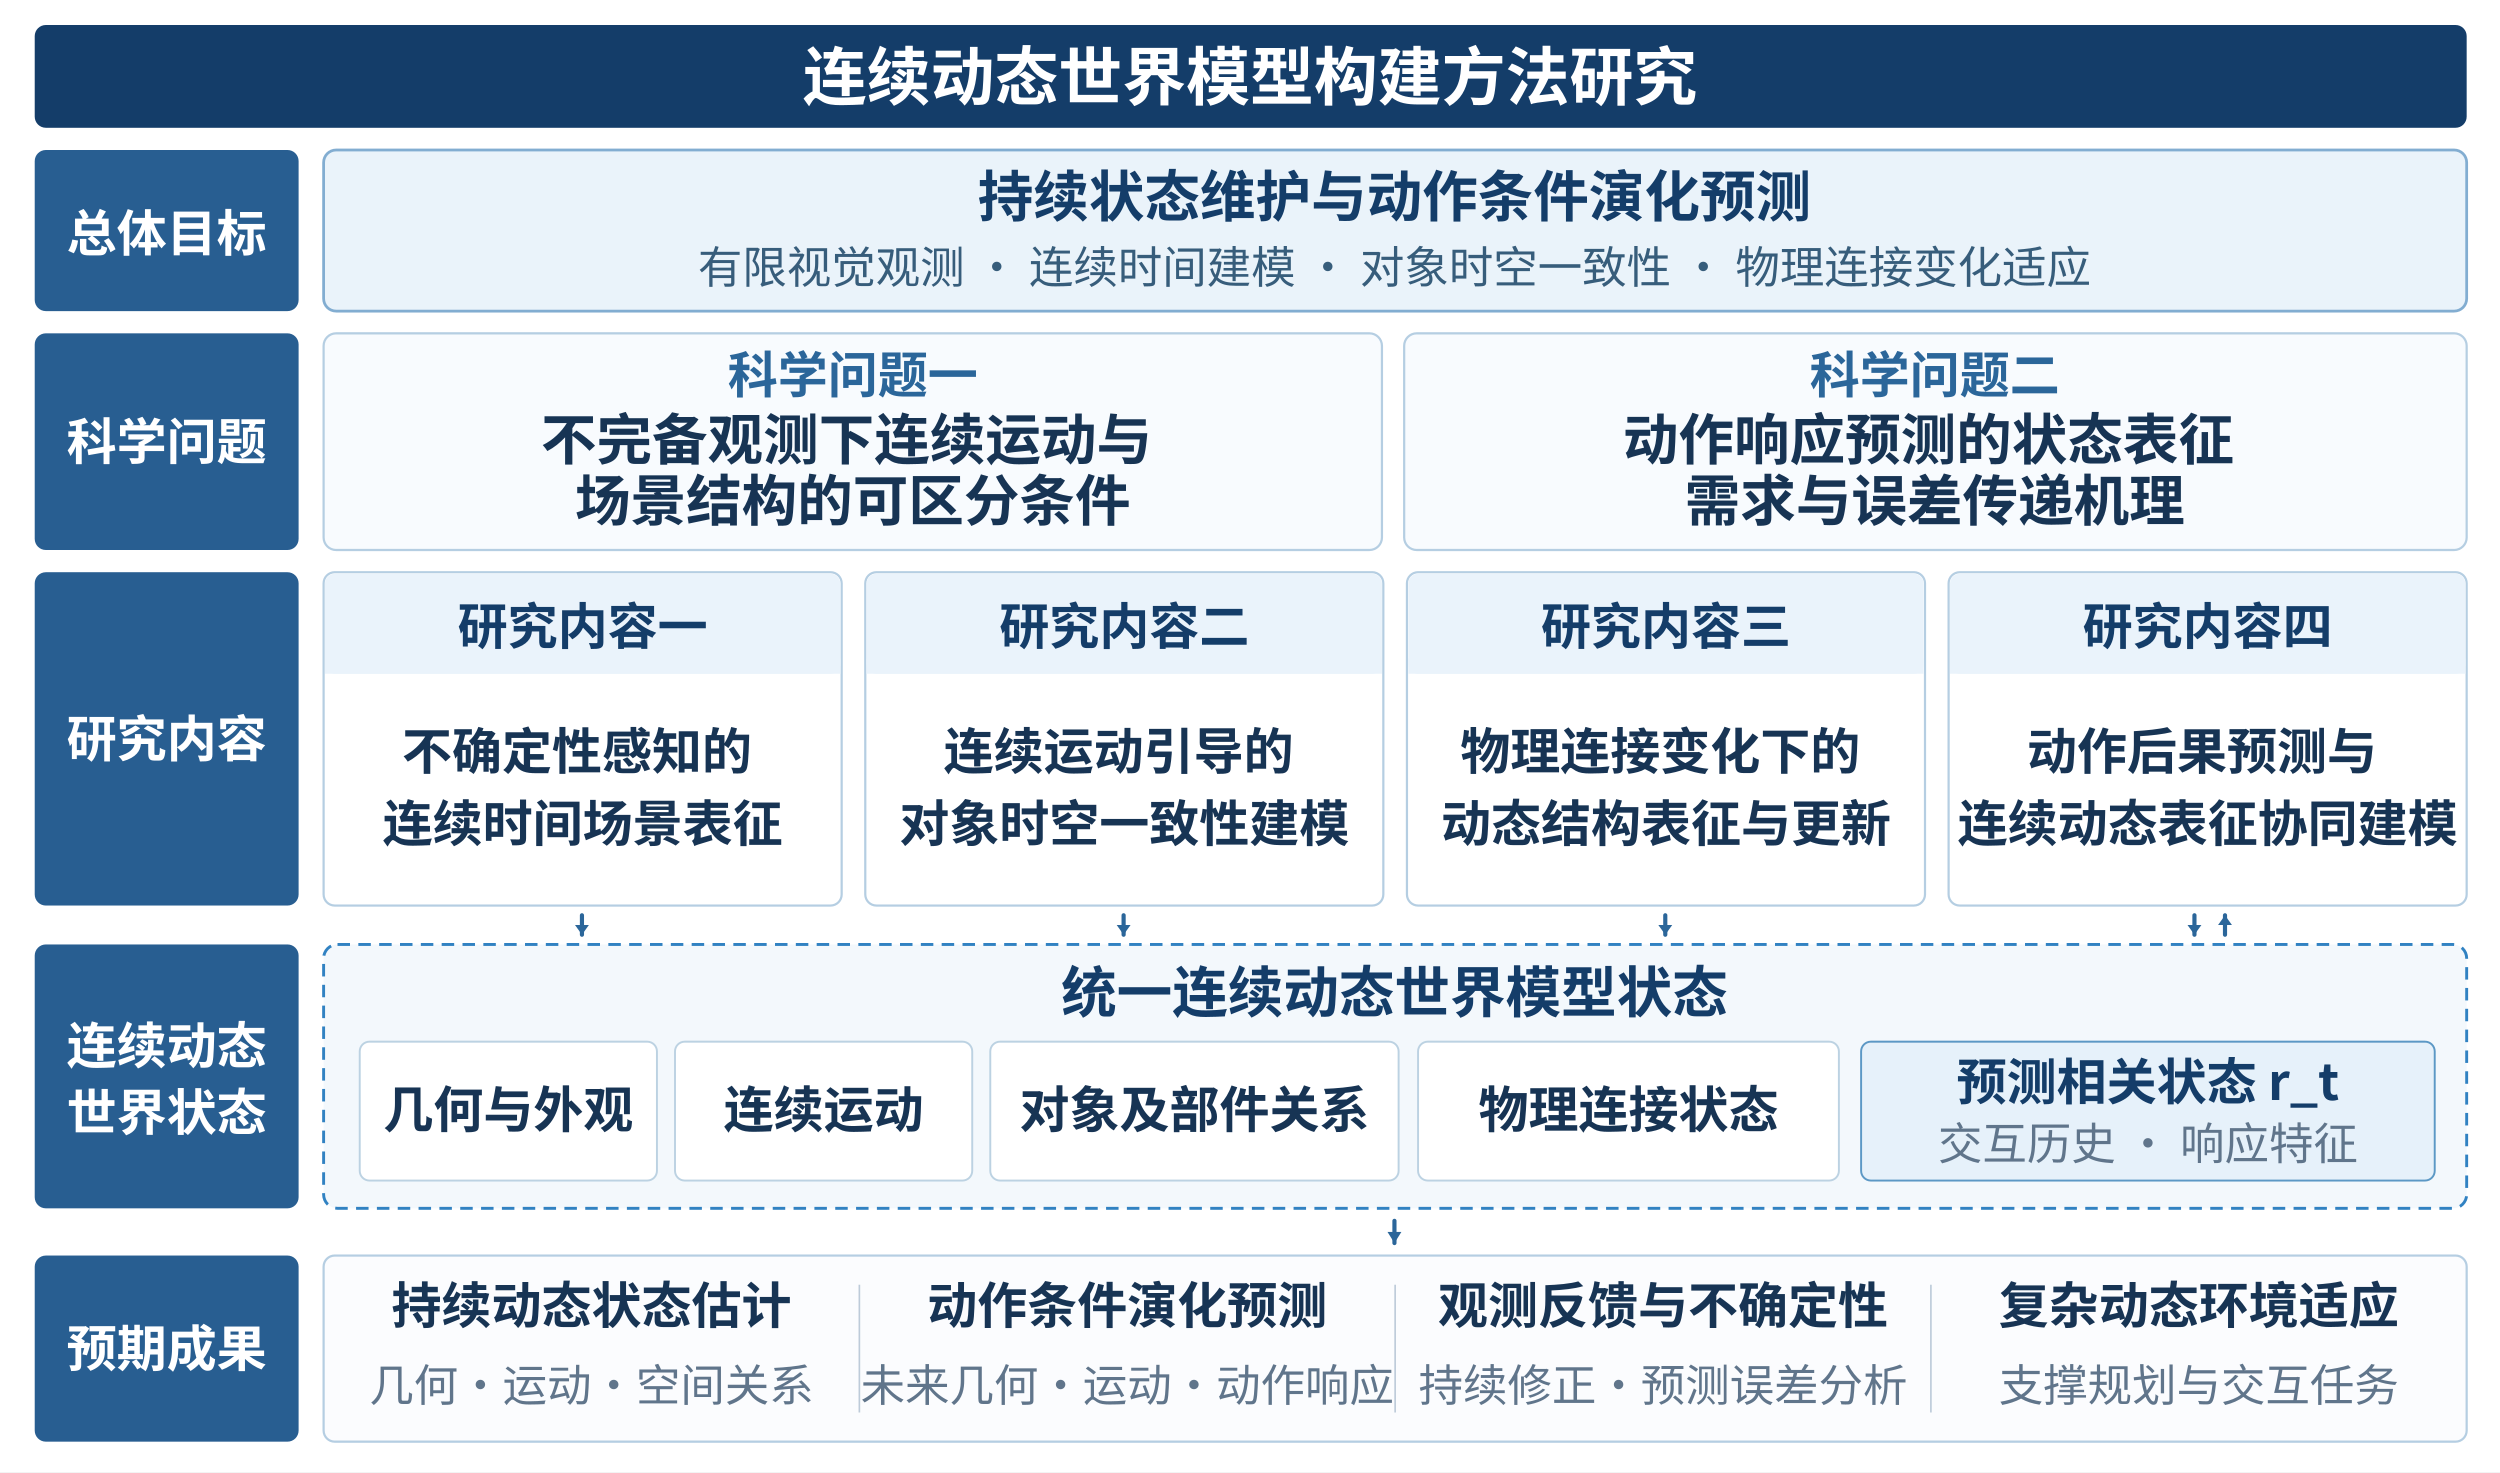
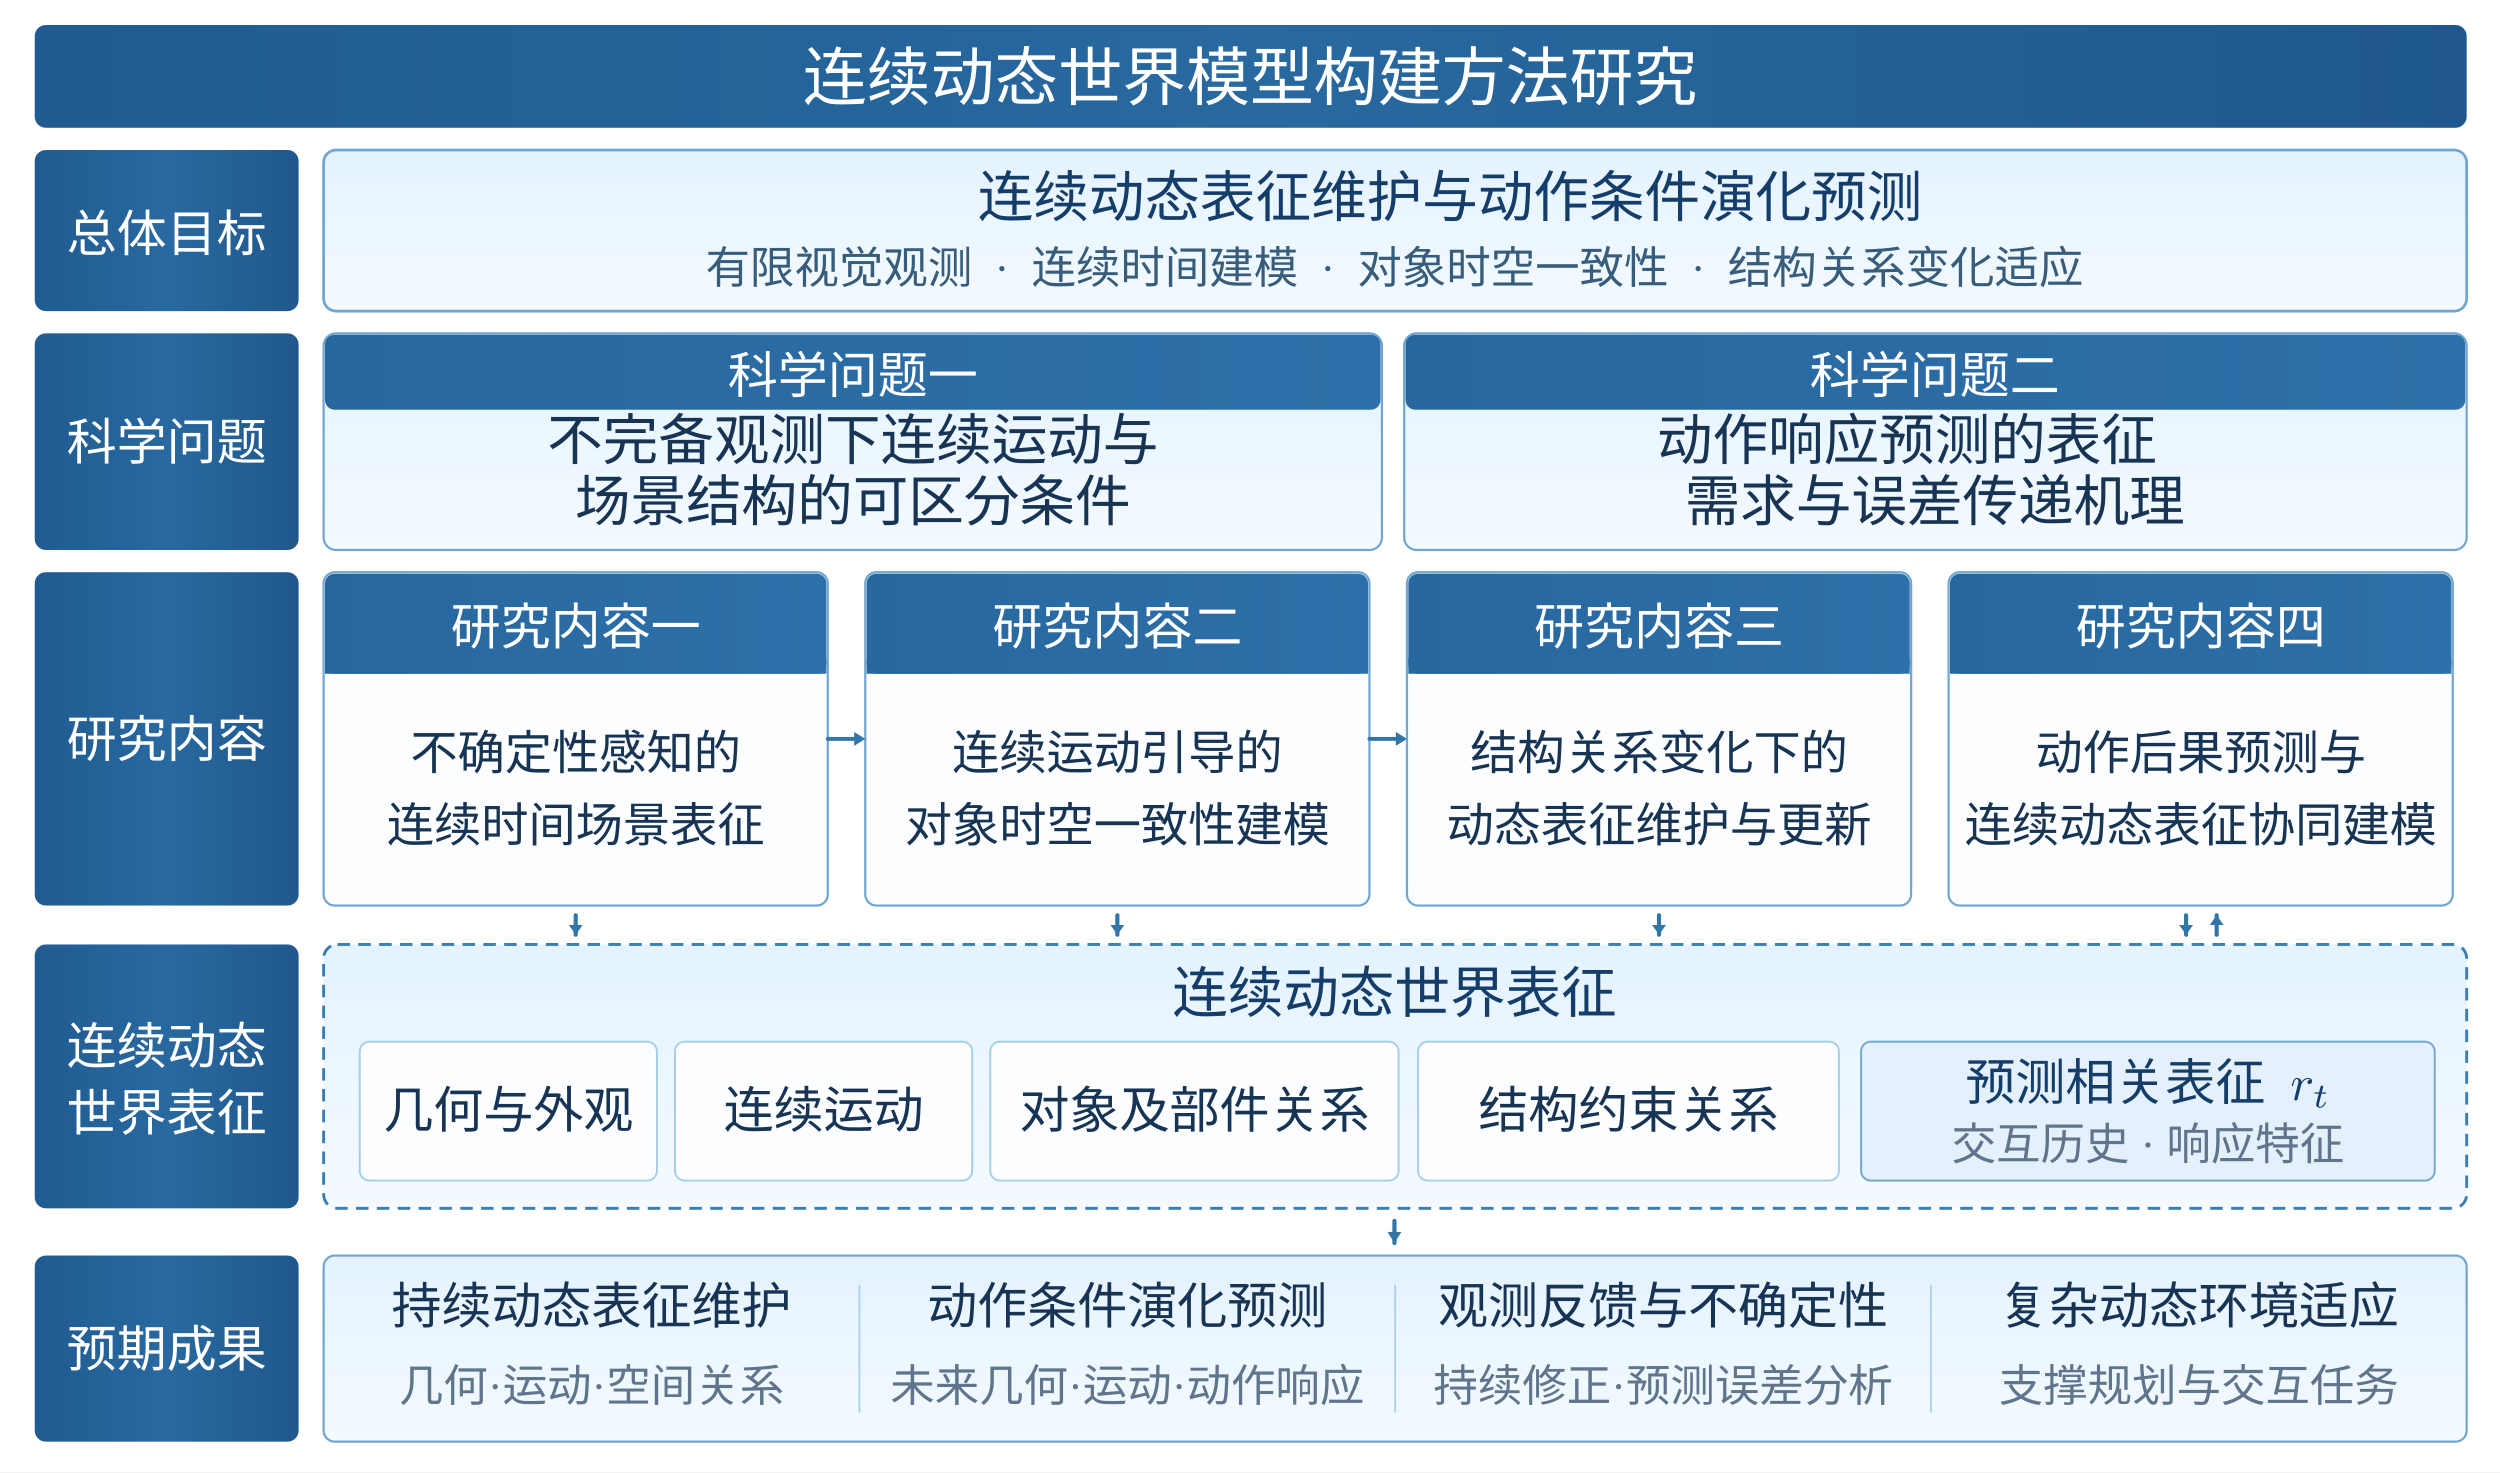
- <svg xmlns="http://www.w3.org/2000/svg" baseProfile="full" height="1060px" version="1.1" viewBox="0 0 1800 1060" width="1800px">
-   <defs />
+ <svg xmlns="http://www.w3.org/2000/svg" xmlns:xlink="http://www.w3.org/1999/xlink" baseProfile="full" height="1060px" version="1.1" viewBox="0 0 1800 1060" width="1800px" font-family="SimSun" data-font-policy="SimSun / SimHei / Times New Roman / Computer Modern">
+   <defs>
+     <linearGradient id="framework-title" x1="0%" y1="0%" x2="100%" y2="0%">
+       <stop offset="0%" stop-color="#205b91" />
+       <stop offset="50%" stop-color="#28699f" />
+       <stop offset="100%" stop-color="#20588d" />
+     </linearGradient>
+     <linearGradient id="framework-section" x1="0%" y1="0%" x2="100%" y2="0%">
+       <stop offset="0%" stop-color="#27679e" />
+       <stop offset="100%" stop-color="#2e70a9" />
+     </linearGradient>
+     <linearGradient id="framework-panel" x1="0%" y1="0%" x2="0%" y2="100%">
+       <stop offset="0%" stop-color="#e4f3ff" />
+       <stop offset="100%" stop-color="#f4faff" />
+     </linearGradient>
+   </defs>
  <rect fill="white" height="1060" width="1800" x="0" y="0" />
-   <rect fill="#143D69" height="74" rx="8" ry="8" width="1751" x="25" y="18" />
-   <text fill="white" font-family="Noto Sans CJK SC, Source Han Sans SC, Microsoft YaHei, PingFang SC, sans-serif" font-size="46" font-weight="700" text-anchor="middle" x="900" y="72">连续动态世界模型构建方法研究</text>
-   <rect fill="#285E91" height="116" rx="8" ry="8" width="190" x="25" y="108" />
-   <text fill="white" font-family="Noto Sans CJK SC, Source Han Sans SC, Microsoft YaHei, PingFang SC, sans-serif" font-size="36" font-weight="700" text-anchor="middle" x="120" y="181">总体目标</text>
-   <rect fill="#EAF3FA" height="116" rx="9" ry="9" stroke="#82ADD1" stroke-width="2" width="1543" x="233" y="108" />
-   <text fill="#143D69" font-family="Noto Sans CJK SC, Source Han Sans SC, Microsoft YaHei, PingFang SC, sans-serif" font-size="40" font-weight="700" text-anchor="middle" x="1004" y="156">持续状态维护与动作条件演化预测</text>
-   <text fill="#375D7B" font-family="Noto Sans CJK SC, Source Han Sans SC, Microsoft YaHei, PingFang SC, sans-serif" font-size="32" font-weight="400" text-anchor="middle" x="1004" y="204">有限视觉观测  ·  连续时间建模  ·  对象时空一致性  ·  物理连接变化适应</text>
-   <rect fill="#285E91" height="156" rx="8" ry="8" width="190" x="25" y="240" />
-   <text fill="white" font-family="Noto Sans CJK SC, Source Han Sans SC, Microsoft YaHei, PingFang SC, sans-serif" font-size="36" font-weight="700" text-anchor="middle" x="120" y="331">科学问题</text>
-   <rect fill="#F8FBFE" height="156" rx="9" ry="9" stroke="#B5CEE2" stroke-width="1.6" width="762" x="233" y="240" />
-   <rect fill="#F8FBFE" height="156" rx="9" ry="9" stroke="#B5CEE2" stroke-width="1.6" width="765" x="1011" y="240" />
-   <text fill="#2B669A" font-family="Noto Sans CJK SC, Source Han Sans SC, Microsoft YaHei, PingFang SC, sans-serif" font-size="36" font-weight="700" text-anchor="middle" x="614" y="283">科学问题一</text>
-   <text fill="#173454" font-family="Noto Sans CJK SC, Source Han Sans SC, Microsoft YaHei, PingFang SC, sans-serif" font-size="40" font-weight="600" text-anchor="middle" x="614">
-     <tspan x="614" y="331">不完备观测下连续运动与</tspan>
-     <tspan x="614" y="375">场景结构的可区分条件</tspan>
-   </text>
-   <text fill="#2B669A" font-family="Noto Sans CJK SC, Source Han Sans SC, Microsoft YaHei, PingFang SC, sans-serif" font-size="36" font-weight="700" text-anchor="middle" x="1393" y="283">科学问题二</text>
-   <text fill="#173454" font-family="Noto Sans CJK SC, Source Han Sans SC, Microsoft YaHei, PingFang SC, sans-serif" font-size="40" font-weight="600" text-anchor="middle" x="1393">
-     <tspan x="1393" y="331">动作响应预测的状态表征</tspan>
-     <tspan x="1393" y="375">需求与误差传递机理</tspan>
-   </text>
-   <rect fill="#285E91" height="240" rx="8" ry="8" width="190" x="25" y="412" />
-   <text fill="white" font-family="Noto Sans CJK SC, Source Han Sans SC, Microsoft YaHei, PingFang SC, sans-serif" font-size="36" font-weight="700" text-anchor="middle" x="120" y="545">研究内容</text>
-   <rect fill="white" height="240" rx="8" ry="8" stroke="#B5CEE2" stroke-width="1.6" width="373" x="233" y="412" />
-   <rect fill="#EAF3FB" height="72" rx="7" ry="7" width="371" x="234" y="413.1" />
-   <rect fill="#EAF3FB" height="11" rx="0" ry="0" width="371" x="234" y="474.1" />
-   <text fill="#143D69" font-family="Noto Sans CJK SC, Source Han Sans SC, Microsoft YaHei, PingFang SC, sans-serif" font-size="36" font-weight="700" text-anchor="middle" x="419.5" y="464">研究内容一</text>
-   <text fill="#173454" font-family="Noto Sans CJK SC, Source Han Sans SC, Microsoft YaHei, PingFang SC, sans-serif" font-size="36" font-weight="600" text-anchor="middle" x="419.5">
-     <tspan x="419.5" y="554">不确定性感知的</tspan>
-     <tspan x="419.5" y="606">连续时间场景表征</tspan>
-   </text>
-   <rect fill="white" height="240" rx="8" ry="8" stroke="#B5CEE2" stroke-width="1.6" width="373" x="623" y="412" />
-   <rect fill="#EAF3FB" height="72" rx="7" ry="7" width="371" x="624" y="413.1" />
-   <rect fill="#EAF3FB" height="11" rx="0" ry="0" width="371" x="624" y="474.1" />
-   <text fill="#143D69" font-family="Noto Sans CJK SC, Source Han Sans SC, Microsoft YaHei, PingFang SC, sans-serif" font-size="36" font-weight="700" text-anchor="middle" x="809.5" y="464">研究内容二</text>
-   <text fill="#173454" font-family="Noto Sans CJK SC, Source Han Sans SC, Microsoft YaHei, PingFang SC, sans-serif" font-size="36" font-weight="600" text-anchor="middle" x="809.5">
-     <tspan x="809.5" y="554">连续运动引导的</tspan>
-     <tspan x="809.5" y="606">对象时空一致性建模</tspan>
-   </text>
-   <rect fill="white" height="240" rx="8" ry="8" stroke="#B5CEE2" stroke-width="1.6" width="373" x="1013" y="412" />
-   <rect fill="#EAF3FB" height="72" rx="7" ry="7" width="371" x="1014" y="413.1" />
-   <rect fill="#EAF3FB" height="11" rx="0" ry="0" width="371" x="1014" y="474.1" />
-   <text fill="#143D69" font-family="Noto Sans CJK SC, Source Han Sans SC, Microsoft YaHei, PingFang SC, sans-serif" font-size="36" font-weight="700" text-anchor="middle" x="1199.5" y="464">研究内容三</text>
-   <text fill="#173454" font-family="Noto Sans CJK SC, Source Han Sans SC, Microsoft YaHei, PingFang SC, sans-serif" font-size="36" font-weight="600" text-anchor="middle" x="1199.5">
-     <tspan x="1199.5" y="554">物理连接变化下的</tspan>
-     <tspan x="1199.5" y="606">动态结构表征与更新</tspan>
-   </text>
-   <rect fill="white" height="240" rx="8" ry="8" stroke="#B5CEE2" stroke-width="1.6" width="373" x="1403" y="412" />
-   <rect fill="#EAF3FB" height="72" rx="7" ry="7" width="371" x="1404" y="413.1" />
-   <rect fill="#EAF3FB" height="11" rx="0" ry="0" width="371" x="1404" y="474.1" />
-   <text fill="#143D69" font-family="Noto Sans CJK SC, Source Han Sans SC, Microsoft YaHei, PingFang SC, sans-serif" font-size="36" font-weight="700" text-anchor="middle" x="1589.5" y="464">研究内容四</text>
-   <text fill="#173454" font-family="Noto Sans CJK SC, Source Han Sans SC, Microsoft YaHei, PingFang SC, sans-serif" font-size="36" font-weight="600" text-anchor="middle" x="1589.5">
-     <tspan x="1589.5" y="554">动作后果预测与</tspan>
-     <tspan x="1589.5" y="606">连续动态表征协同建模</tspan>
-   </text>
-   <line stroke="#2B669A" stroke-linecap="round" stroke-width="3" x1="419" x2="419" y1="659" y2="673" />
-   <polygon fill="#2B669A" points="419,673 424.0,666 414.0,666" />
-   <line stroke="#2B669A" stroke-linecap="round" stroke-width="3" x1="809" x2="809" y1="659" y2="673" />
-   <polygon fill="#2B669A" points="809,673 814.0,666 804.0,666" />
-   <line stroke="#2B669A" stroke-linecap="round" stroke-width="3" x1="1199" x2="1199" y1="659" y2="673" />
-   <polygon fill="#2B669A" points="1199,673 1204.0,666 1194.0,666" />
-   <line stroke="#2B669A" stroke-linecap="round" stroke-width="3" x1="1580" x2="1580" y1="659" y2="673" />
-   <polygon fill="#2B669A" points="1580,673 1585.0,666 1575.0,666" />
-   <line stroke="#2B669A" stroke-linecap="round" stroke-width="3" x1="1602" x2="1602" y1="673" y2="659" />
-   <polygon fill="#2B669A" points="1602,659 1597.0,666 1607.0,666" />
-   <rect fill="#285E91" height="190" rx="8" ry="8" width="190" x="25" y="680" />
-   <text fill="white" font-family="Noto Sans CJK SC, Source Han Sans SC, Microsoft YaHei, PingFang SC, sans-serif" font-size="36" font-weight="700" text-anchor="middle" x="120" y="766">连续动态</text>
-   <text fill="white" font-family="Noto Sans CJK SC, Source Han Sans SC, Microsoft YaHei, PingFang SC, sans-serif" font-size="36" font-weight="700" text-anchor="middle" x="120" y="814">世界状态</text>
-   <rect fill="#F3F8FC" height="190" rx="10" ry="10" stroke="#3182C2" stroke-dasharray="9 6" stroke-width="2.1" width="1543" x="233" y="680" />
-   <text fill="#143D69" font-family="Noto Sans CJK SC, Source Han Sans SC, Microsoft YaHei, PingFang SC, sans-serif" font-size="40" font-weight="700" text-anchor="middle" x="1004" y="729">统一连续动态世界模型状态</text>
-   <rect fill="white" height="100" rx="7" ry="7" stroke="#BCD2E2" stroke-width="1.4" width="214" x="259" y="750" />
-   <text fill="#173454" font-family="Noto Sans CJK SC, Source Han Sans SC, Microsoft YaHei, PingFang SC, sans-serif" font-size="36" font-weight="600" text-anchor="middle" x="366.0" y="812">几何与外观</text>
-   <rect fill="white" height="100" rx="7" ry="7" stroke="#BCD2E2" stroke-width="1.4" width="214" x="486" y="750" />
-   <text fill="#173454" font-family="Noto Sans CJK SC, Source Han Sans SC, Microsoft YaHei, PingFang SC, sans-serif" font-size="36" font-weight="600" text-anchor="middle" x="593.0" y="812">连续运动</text>
-   <rect fill="white" height="100" rx="7" ry="7" stroke="#BCD2E2" stroke-width="1.4" width="294" x="713" y="750" />
-   <text fill="#173454" font-family="Noto Sans CJK SC, Source Han Sans SC, Microsoft YaHei, PingFang SC, sans-serif" font-size="36" font-weight="600" text-anchor="middle" x="860.0" y="812">对象及部件关系</text>
-   <rect fill="white" height="100" rx="7" ry="7" stroke="#BCD2E2" stroke-width="1.4" width="303" x="1021" y="750" />
-   <text fill="#173454" font-family="Noto Sans CJK SC, Source Han Sans SC, Microsoft YaHei, PingFang SC, sans-serif" font-size="36" font-weight="600" text-anchor="middle" x="1172.5" y="812">物理连接状态</text>
-   <rect fill="#E6F1FA" height="100" rx="7" ry="7" stroke="#5C98C5" stroke-width="1.4" width="413" x="1340" y="750" />
-   <text fill="#143D69" font-family="Noto Sans CJK SC, Source Han Sans SC, Microsoft YaHei, PingFang SC, sans-serif" font-size="36" font-weight="600" text-anchor="middle" x="1546.5" y="792">预测相关状态  r_t</text>
-   <text fill="#60758B" font-family="Noto Sans CJK SC, Source Han Sans SC, Microsoft YaHei, PingFang SC, sans-serif" font-size="32" font-weight="400" text-anchor="middle" x="1546.5" y="835">交互历史 · 响应特征</text>
-   <line stroke="#2B669A" stroke-linecap="round" stroke-width="3" x1="1004" x2="1004" y1="879" y2="895" />
-   <polygon fill="#2B669A" points="1004,895 1009.0,887 999.0,887" />
-   <rect fill="#285E91" height="134" rx="8" ry="8" width="190" x="25" y="904" />
-   <text fill="white" font-family="Noto Sans CJK SC, Source Han Sans SC, Microsoft YaHei, PingFang SC, sans-serif" font-size="36" font-weight="700" text-anchor="middle" x="120" y="984">预期成果</text>
-   <rect fill="#FBFCFE" height="134" rx="8" ry="8" stroke="#B5CEE2" stroke-width="1.6" width="1543" x="233" y="904" />
-   <text fill="#173454" font-family="Noto Sans CJK SC, Source Han Sans SC, Microsoft YaHei, PingFang SC, sans-serif" font-size="36" font-weight="600" text-anchor="middle" x="425.875" y="953">持续动态状态估计</text>
-   <text fill="#60758B" font-family="Noto Sans CJK SC, Source Han Sans SC, Microsoft YaHei, PingFang SC, sans-serif" font-size="32" font-weight="400" text-anchor="middle" x="425.875" y="1009">几何·运动·空间关系</text>
-   <line stroke="#BDCBD9" stroke-width="1.2" x1="618.75" x2="618.75" y1="925" y2="1017" />
-   <text fill="#173454" font-family="Noto Sans CJK SC, Source Han Sans SC, Microsoft YaHei, PingFang SC, sans-serif" font-size="36" font-weight="600" text-anchor="middle" x="811.625" y="953">动作条件演化预测</text>
-   <text fill="#60758B" font-family="Noto Sans CJK SC, Source Han Sans SC, Microsoft YaHei, PingFang SC, sans-serif" font-size="32" font-weight="400" text-anchor="middle" x="811.625" y="1009">未来几何·运动·动作响应</text>
-   <line stroke="#BDCBD9" stroke-width="1.2" x1="1004.5" x2="1004.5" y1="925" y2="1017" />
-   <text fill="#173454" font-family="Noto Sans CJK SC, Source Han Sans SC, Microsoft YaHei, PingFang SC, sans-serif" font-size="36" font-weight="600" text-anchor="middle" x="1197.375" y="953">观测反馈与不确定性</text>
-   <text fill="#60758B" font-family="Noto Sans CJK SC, Source Han Sans SC, Microsoft YaHei, PingFang SC, sans-serif" font-size="32" font-weight="400" text-anchor="middle" x="1197.375" y="1009">持续修正·预测误差分析</text>
-   <line stroke="#BDCBD9" stroke-width="1.2" x1="1390.25" x2="1390.25" y1="925" y2="1017" />
-   <text fill="#173454" font-family="Noto Sans CJK SC, Source Han Sans SC, Microsoft YaHei, PingFang SC, sans-serif" font-size="36" font-weight="600" text-anchor="middle" x="1583.125" y="953">复杂动态环境适应</text>
-   <text fill="#60758B" font-family="Noto Sans CJK SC, Source Han Sans SC, Microsoft YaHei, PingFang SC, sans-serif" font-size="32" font-weight="400" text-anchor="middle" x="1583.125" y="1009">支撑规划与交互任务</text>
+   <rect fill="url(#framework-title)" height="74" rx="8" ry="8" width="1751" x="25" y="18" />
+   <g fill="white" font-size="46" data-figure-label="true" aria-label="连续动态世界模型构建方法研究" data-text-anchor="middle" data-font-role="heading" font-family="SimSun">
+     <text font-family="SimHei" font-size="46.0" font-weight="400" font-style="normal" text-anchor="start" fill="white" xml:space="preserve" x="578" y="72">连续动态世界模型构建方法研究</text>
+   </g>
+   <rect fill="url(#framework-title)" height="116" rx="8" ry="8" width="190" x="25" y="108" />
+   <g fill="white" font-size="36" data-figure-label="true" aria-label="总体目标" data-text-anchor="middle" data-font-role="heading" font-family="SimSun">
+     <text font-family="SimHei" font-size="36.0" font-weight="400" font-style="normal" text-anchor="start" fill="white" xml:space="preserve" x="48" y="181">总体目标</text>
+   </g>
+   <rect fill="url(#framework-panel)" height="116" rx="9" ry="9" stroke="#70A6D0" stroke-width="2" width="1543" x="233" y="108" />
+   <g fill="#143D69" font-size="40" data-figure-label="true" aria-label="连续动态表征维护与动作条件演化预测" data-text-anchor="middle" data-font-role="heading" font-family="SimSun">
+     <text font-family="SimHei" font-size="40.0" font-weight="400" font-style="normal" text-anchor="start" fill="#143D69" xml:space="preserve" x="704" y="156">连续动态表征维护与动作条件演化预测</text>
+   </g>
+   <g fill="#375D7B" font-size="32" data-figure-label="true" aria-label="有限视觉观测  ·  连续时间建模  ·  对象时空一致性  ·  结构关系变化适应" data-text-anchor="middle" data-font-role="body" font-family="SimSun">
+     <text font-family="SimSun" font-size="32.0" font-weight="400" font-style="normal" text-anchor="start" fill="#375D7B" xml:space="preserve" x="508.016" y="204">有限视觉观测</text>
+     <text font-family="Times New Roman" font-size="32.0" font-weight="400" font-style="normal" text-anchor="start" fill="#375D7B" xml:space="preserve" x="700.016" y="204">  ·  </text>
+     <text font-family="SimSun" font-size="32.0" font-weight="400" font-style="normal" text-anchor="start" fill="#375D7B" xml:space="preserve" x="742.672" y="204">连续时间建模</text>
+     <text font-family="Times New Roman" font-size="32.0" font-weight="400" font-style="normal" text-anchor="start" fill="#375D7B" xml:space="preserve" x="934.672" y="204">  ·  </text>
+     <text font-family="SimSun" font-size="32.0" font-weight="400" font-style="normal" text-anchor="start" fill="#375D7B" xml:space="preserve" x="977.328" y="204">对象时空一致性</text>
+     <text font-family="Times New Roman" font-size="32.0" font-weight="400" font-style="normal" text-anchor="start" fill="#375D7B" xml:space="preserve" x="1201.328" y="204">  ·  </text>
+     <text font-family="SimSun" font-size="32.0" font-weight="400" font-style="normal" text-anchor="start" fill="#375D7B" xml:space="preserve" x="1243.984" y="204">结构关系变化适应</text>
+   </g>
+   <rect fill="url(#framework-title)" height="156" rx="8" ry="8" width="190" x="25" y="240" />
+   <g fill="white" font-size="36" data-figure-label="true" aria-label="科学问题" data-text-anchor="middle" data-font-role="heading" font-family="SimSun">
+     <text font-family="SimHei" font-size="36.0" font-weight="400" font-style="normal" text-anchor="start" fill="white" xml:space="preserve" x="48" y="331">科学问题</text>
+   </g>
+   <rect fill="url(#framework-panel)" height="156" rx="9" ry="9" stroke="#70A6D0" stroke-width="1.6" width="762" x="233" y="240" />
+   <rect fill="url(#framework-panel)" height="156" rx="9" ry="9" stroke="#70A6D0" stroke-width="1.6" width="765" x="1011" y="240" />
+   <rect fill="url(#framework-section)" height="54" rx="7" ry="7" width="760" x="234" y="241" />
+   <rect fill="url(#framework-section)" height="54" rx="7" ry="7" width="763" x="1012" y="241" />
+   <g fill="white" font-size="36" data-figure-label="true" aria-label="科学问题一" data-text-anchor="middle" data-font-role="heading" font-family="SimSun">
+     <text font-family="SimHei" font-size="36.0" font-weight="400" font-style="normal" text-anchor="start" fill="white" xml:space="preserve" x="524" y="283">科学问题一</text>
+   </g>
+   <g fill="#173454" font-size="40" data-figure-label="true" aria-label="不完备观测下连续运动与&#10;    场景结构的可区分条件" data-text-anchor="middle" data-font-role="heading" font-family="SimSun">
+     <text font-family="SimHei" font-size="40.0" font-weight="400" font-style="normal" text-anchor="start" fill="#173454" xml:space="preserve" x="394" y="331">不完备观测下连续运动与</text>
+     <text font-family="SimHei" font-size="40.0" font-weight="400" font-style="normal" text-anchor="start" fill="#173454" xml:space="preserve" x="414" y="375">场景结构的可区分条件</text>
+   </g>
+   <g fill="white" font-size="36" data-figure-label="true" aria-label="科学问题二" data-text-anchor="middle" data-font-role="heading" font-family="SimSun">
+     <text font-family="SimHei" font-size="36.0" font-weight="400" font-style="normal" text-anchor="start" fill="white" xml:space="preserve" x="1303" y="283">科学问题二</text>
+   </g>
+   <g fill="#173454" font-size="40" data-figure-label="true" aria-label="动作响应预测的表征&#10;    需求与误差传递机理" data-text-anchor="middle" data-font-role="heading" font-family="SimSun">
+     <text font-family="SimHei" font-size="40.0" font-weight="400" font-style="normal" text-anchor="start" fill="#173454" xml:space="preserve" x="1193" y="331">动作响应预测的表征</text>
+     <text font-family="SimHei" font-size="40.0" font-weight="400" font-style="normal" text-anchor="start" fill="#173454" xml:space="preserve" x="1213" y="375">需求与误差传递机理</text>
+   </g>
+   <rect fill="url(#framework-title)" height="240" rx="8" ry="8" width="190" x="25" y="412" />
+   <g fill="white" font-size="36" data-figure-label="true" aria-label="研究内容" data-text-anchor="middle" data-font-role="heading" font-family="SimSun">
+     <text font-family="SimHei" font-size="36.0" font-weight="400" font-style="normal" text-anchor="start" fill="white" xml:space="preserve" x="48" y="545">研究内容</text>
+   </g>
+   <rect fill="#FBFDFF" height="240" rx="8" ry="8" stroke="#70A6D0" stroke-width="1.6" width="363" x="233" y="412" />
+   <rect fill="url(#framework-section)" height="72" rx="7" ry="7" width="361" x="234" y="413.1" />
+   <rect fill="url(#framework-section)" height="11" rx="0" ry="0" width="361" x="234" y="474.1" />
+   <g fill="white" font-size="36" data-figure-label="true" aria-label="研究内容一" data-text-anchor="middle" data-font-role="heading" font-family="SimSun">
+     <text font-family="SimHei" font-size="36.0" font-weight="400" font-style="normal" text-anchor="start" fill="white" xml:space="preserve" x="324.5" y="464">研究内容一</text>
+   </g>
+   <g fill="#173454" font-size="34" data-figure-label="true" aria-label="不确定性感知的&#10;    连续时间场景表征" data-text-anchor="middle" data-font-role="heading" font-family="SimSun">
+     <text font-family="SimHei" font-size="34.0" font-weight="400" font-style="normal" text-anchor="start" fill="#173454" xml:space="preserve" x="295.5" y="554">不确定性感知的</text>
+     <text font-family="SimHei" font-size="34.0" font-weight="400" font-style="normal" text-anchor="start" fill="#173454" xml:space="preserve" x="278.5" y="606">连续时间场景表征</text>
+   </g>
+   <rect fill="#FBFDFF" height="240" rx="8" ry="8" stroke="#70A6D0" stroke-width="1.6" width="363" x="623" y="412" />
+   <rect fill="url(#framework-section)" height="72" rx="7" ry="7" width="361" x="624" y="413.1" />
+   <rect fill="url(#framework-section)" height="11" rx="0" ry="0" width="361" x="624" y="474.1" />
+   <g fill="white" font-size="36" data-figure-label="true" aria-label="研究内容二" data-text-anchor="middle" data-font-role="heading" font-family="SimSun">
+     <text font-family="SimHei" font-size="36.0" font-weight="400" font-style="normal" text-anchor="start" fill="white" xml:space="preserve" x="714.5" y="464">研究内容二</text>
+   </g>
+   <g fill="#173454" font-size="34" data-figure-label="true" aria-label="连续运动引导的&#10;    对象时空一致性建模" data-text-anchor="middle" data-font-role="heading" font-family="SimSun">
+     <text font-family="SimHei" font-size="34.0" font-weight="400" font-style="normal" text-anchor="start" fill="#173454" xml:space="preserve" x="685.5" y="554">连续运动引导的</text>
+     <text font-family="SimHei" font-size="34.0" font-weight="400" font-style="normal" text-anchor="start" fill="#173454" xml:space="preserve" x="651.5" y="606">对象时空一致性建模</text>
+   </g>
+   <rect fill="#FBFDFF" height="240" rx="8" ry="8" stroke="#70A6D0" stroke-width="1.6" width="363" x="1013" y="412" />
+   <rect fill="url(#framework-section)" height="72" rx="7" ry="7" width="361" x="1014" y="413.1" />
+   <rect fill="url(#framework-section)" height="11" rx="0" ry="0" width="361" x="1014" y="474.1" />
+   <g fill="white" font-size="36" data-figure-label="true" aria-label="研究内容三" data-text-anchor="middle" data-font-role="heading" font-family="SimSun">
+     <text font-family="SimHei" font-size="36.0" font-weight="400" font-style="normal" text-anchor="start" fill="white" xml:space="preserve" x="1104.5" y="464">研究内容三</text>
+   </g>
+   <g fill="#173454" font-size="34" data-figure-label="true" aria-label="结构关系变化下的&#10;    动态表征维护与更新" data-text-anchor="middle" data-font-role="heading" font-family="SimSun">
+     <text font-family="SimHei" font-size="34.0" font-weight="400" font-style="normal" text-anchor="start" fill="#173454" xml:space="preserve" x="1058.5" y="554">结构关系变化下的</text>
+     <text font-family="SimHei" font-size="34.0" font-weight="400" font-style="normal" text-anchor="start" fill="#173454" xml:space="preserve" x="1041.5" y="606">动态表征维护与更新</text>
+   </g>
+   <rect fill="#FBFDFF" height="240" rx="8" ry="8" stroke="#70A6D0" stroke-width="1.6" width="363" x="1403" y="412" />
+   <rect fill="url(#framework-section)" height="72" rx="7" ry="7" width="361" x="1404" y="413.1" />
+   <rect fill="url(#framework-section)" height="11" rx="0" ry="0" width="361" x="1404" y="474.1" />
+   <g fill="white" font-size="36" data-figure-label="true" aria-label="研究内容四" data-text-anchor="middle" data-font-role="heading" font-family="SimSun">
+     <text font-family="SimHei" font-size="36.0" font-weight="400" font-style="normal" text-anchor="start" fill="white" xml:space="preserve" x="1494.5" y="464">研究内容四</text>
+   </g>
+   <g fill="#173454" font-size="34" data-figure-label="true" aria-label="动作后果预测与&#10;    连续动态表征协同建模" data-text-anchor="middle" data-font-role="heading" font-family="SimSun">
+     <text font-family="SimHei" font-size="34.0" font-weight="400" font-style="normal" text-anchor="start" fill="#173454" xml:space="preserve" x="1465.5" y="554">动作后果预测与</text>
+     <text font-family="SimHei" font-size="34.0" font-weight="400" font-style="normal" text-anchor="start" fill="#173454" xml:space="preserve" x="1414.5" y="606">连续动态表征协同建模</text>
+   </g>
+   <line stroke="#3275A7" stroke-linecap="round" stroke-width="2.8" x1="596" x2="618" y1="532" y2="532" />
+   <polygon fill="#3275A7" points="623,532 615,527 615,537" />
+   <line stroke="#3275A7" stroke-linecap="round" stroke-width="2.8" x1="986" x2="1008" y1="532" y2="532" />
+   <polygon fill="#3275A7" points="1013,532 1005,527 1005,537" />
+   <line stroke="#3275A7" stroke-linecap="round" stroke-width="3" x1="414.5" x2="414.5" y1="659" y2="673" />
+   <polygon fill="#3275A7" points="414.5,673 419.5,666 409.5,666" />
+   <line stroke="#3275A7" stroke-linecap="round" stroke-width="3" x1="804.5" x2="804.5" y1="659" y2="673" />
+   <polygon fill="#3275A7" points="804.5,673 809.5,666 799.5,666" />
+   <line stroke="#3275A7" stroke-linecap="round" stroke-width="3" x1="1194.5" x2="1194.5" y1="659" y2="673" />
+   <polygon fill="#3275A7" points="1194.5,673 1199.5,666 1189.5,666" />
+   <line stroke="#3275A7" stroke-linecap="round" stroke-width="3" x1="1574" x2="1574" y1="659" y2="673" />
+   <polygon fill="#3275A7" points="1574,673 1579,666 1569,666" />
+   <line stroke="#3275A7" stroke-linecap="round" stroke-width="3" x1="1596" x2="1596" y1="673" y2="659" />
+   <polygon fill="#3275A7" points="1596,659 1591,666 1601,666" />
+   <rect fill="url(#framework-title)" height="190" rx="8" ry="8" width="190" x="25" y="680" />
+   <g fill="white" font-size="36" data-figure-label="true" aria-label="连续动态" data-text-anchor="middle" data-font-role="heading" font-family="SimSun">
+     <text font-family="SimHei" font-size="36.0" font-weight="400" font-style="normal" text-anchor="start" fill="white" xml:space="preserve" x="48" y="766">连续动态</text>
+   </g>
+   <g fill="white" font-size="36" data-figure-label="true" aria-label="世界表征" data-text-anchor="middle" data-font-role="heading" font-family="SimSun">
+     <text font-family="SimHei" font-size="36.0" font-weight="400" font-style="normal" text-anchor="start" fill="white" xml:space="preserve" x="48" y="814">世界表征</text>
+   </g>
+   <rect fill="url(#framework-panel)" height="190" rx="10" ry="10" stroke="#397FB6" stroke-dasharray="9 6" stroke-width="2.1" width="1543" x="233" y="680" />
+   <g fill="#143D69" font-size="40" data-figure-label="true" aria-label="连续动态世界表征" data-text-anchor="middle" data-font-role="heading" font-family="SimSun">
+     <text font-family="SimHei" font-size="40.0" font-weight="400" font-style="normal" text-anchor="start" fill="#143D69" xml:space="preserve" x="844" y="729">连续动态世界表征</text>
+   </g>
+   <rect fill="#FBFDFF" height="100" rx="7" ry="7" stroke="#A5CEE8" stroke-width="1.4" width="214" x="259" y="750" />
+   <g fill="#173454" font-size="36" data-figure-label="true" aria-label="几何与外观" data-text-anchor="middle" data-font-role="heading" font-family="SimSun">
+     <text font-family="SimHei" font-size="36.0" font-weight="400" font-style="normal" text-anchor="start" fill="#173454" xml:space="preserve" x="276" y="812">几何与外观</text>
+   </g>
+   <rect fill="#FBFDFF" height="100" rx="7" ry="7" stroke="#A5CEE8" stroke-width="1.4" width="214" x="486" y="750" />
+   <g fill="#173454" font-size="36" data-figure-label="true" aria-label="连续运动" data-text-anchor="middle" data-font-role="heading" font-family="SimSun">
+     <text font-family="SimHei" font-size="36.0" font-weight="400" font-style="normal" text-anchor="start" fill="#173454" xml:space="preserve" x="521" y="812">连续运动</text>
+   </g>
+   <rect fill="#FBFDFF" height="100" rx="7" ry="7" stroke="#A5CEE8" stroke-width="1.4" width="294" x="713" y="750" />
+   <g fill="#173454" font-size="36" data-figure-label="true" aria-label="对象及部件关系" data-text-anchor="middle" data-font-role="heading" font-family="SimSun">
+     <text font-family="SimHei" font-size="36.0" font-weight="400" font-style="normal" text-anchor="start" fill="#173454" xml:space="preserve" x="734" y="812">对象及部件关系</text>
+   </g>
+   <rect fill="#FBFDFF" height="100" rx="7" ry="7" stroke="#A5CEE8" stroke-width="1.4" width="303" x="1021" y="750" />
+   <g fill="#173454" font-size="36" data-figure-label="true" aria-label="结构约束关系" data-text-anchor="middle" data-font-role="heading" font-family="SimSun">
+     <text font-family="SimHei" font-size="36.0" font-weight="400" font-style="normal" text-anchor="start" fill="#173454" xml:space="preserve" x="1064.5" y="812">结构约束关系</text>
+   </g>
+   <rect fill="#E4F1FC" height="100" rx="7" ry="7" stroke="#70A6D0" stroke-width="1.4" width="413" x="1340" y="750" />
+   <g fill="#143D69" font-size="36" data-figure-label="true" aria-label="预测相关表征  r_t" data-text-anchor="middle" data-font-role="heading" font-family="SimSun">
+     <text font-family="SimHei" font-size="36.0" font-weight="400" font-style="normal" text-anchor="start" fill="#143D69" xml:space="preserve" x="1415.042" y="792">预测相关表征</text>
+     <text font-family="Times New Roman" font-size="36.0" font-weight="600" font-style="normal" text-anchor="start" fill="#143D69" xml:space="preserve" x="1631.042" y="792">  </text>
+     <g data-latex="r_t" data-math-font="Computer Modern" data-font-size="36.0" fill="#143D69" transform="translate(1649.042 792)">
+       <svg version="1.1" width="28.917" height="20.9" viewBox="-72 -72 8.002 5.784" x="0" y="-15.5" overflow="visible">
+         <defs>
+           <path id="math-7d0b0aaec3-0-g0-114" d="M.877-.588C.847-.438 .787-.209 .787-.159C.787 .02 .927 .11 1.076 .11C1.196 .11 1.375 .03 1.445-.169C1.465-.209 1.803-1.564 1.843-1.743C1.923-2.072 2.102-2.77 2.162-3.039C2.202-3.168 2.481-3.636 2.72-3.856C2.8-3.925 3.088-4.184 3.517-4.184C3.776-4.184 3.925-4.065 3.935-4.065C3.636-4.015 3.417-3.776 3.417-3.517C3.417-3.357 3.527-3.168 3.796-3.168S4.344-3.397 4.344-3.756C4.344-4.105 4.025-4.403 3.517-4.403C2.869-4.403 2.431-3.915 2.242-3.636C2.162-4.085 1.803-4.403 1.335-4.403C.877-4.403 .687-4.015 .598-3.836C.418-3.497 .289-2.899 .289-2.869C.289-2.77 .389-2.77 .408-2.77C.508-2.77 .518-2.78 .578-2.999C.747-3.706 .946-4.184 1.305-4.184C1.474-4.184 1.614-4.105 1.614-3.726C1.614-3.517 1.584-3.407 1.455-2.889L.877-.588Z" />
+           <path id="math-7d0b0aaec3-0-g1-116" d="M1.716-2.755H2.427C2.559-2.755 2.65-2.755 2.65-2.908C2.65-3.006 2.559-3.006 2.441-3.006H1.778L2.036-4.038C2.043-4.073 2.057-4.108 2.057-4.135C2.057-4.261 1.96-4.359 1.82-4.359C1.646-4.359 1.541-4.24 1.492-4.059C1.444-3.884 1.534-4.219 1.227-3.006H.516C.384-3.006 .293-3.006 .293-2.852C.293-2.755 .377-2.755 .502-2.755H1.165L.753-1.109C.711-.934 .649-.683 .649-.593C.649-.181 .997 .07 1.395 .07C2.169 .07 2.608-.907 2.608-.997S2.518-1.088 2.497-1.088C2.413-1.088 2.406-1.074 2.35-.955C2.155-.516 1.799-.126 1.416-.126C1.269-.126 1.172-.216 1.172-.467C1.172-.537 1.2-.683 1.213-.753L1.716-2.755Z" />
+         </defs>
+         <g id="math-7d0b0aaec3-0-page1">
+           <use x="-72" y="-67.711" xlink:href="#math-7d0b0aaec3-0-g0-114" />
+           <use x="-67.505" y="-66.216" xlink:href="#math-7d0b0aaec3-0-g1-116" />
+         </g>
+       </svg>
+     </g>
+   </g>
+   <g fill="#60758B" font-size="32" data-figure-label="true" aria-label="交互历史 · 响应特征" data-text-anchor="middle" data-font-role="body" font-family="SimSun">
+     <text font-family="SimSun" font-size="32.0" font-weight="400" font-style="normal" text-anchor="start" fill="#60758B" xml:space="preserve" x="1405.172" y="835">交互历史</text>
+     <text font-family="Times New Roman" font-size="32.0" font-weight="400" font-style="normal" text-anchor="start" fill="#60758B" xml:space="preserve" x="1533.172" y="835"> · </text>
+     <text font-family="SimSun" font-size="32.0" font-weight="400" font-style="normal" text-anchor="start" fill="#60758B" xml:space="preserve" x="1559.828" y="835">响应特征</text>
+   </g>
+   <line stroke="#3275A7" stroke-linecap="round" stroke-width="3" x1="1004" x2="1004" y1="879" y2="895" />
+   <polygon fill="#3275A7" points="1004,895 1009.0,887 999.0,887" />
+   <rect fill="url(#framework-title)" height="134" rx="8" ry="8" width="190" x="25" y="904" />
+   <g fill="white" font-size="36" data-figure-label="true" aria-label="预期成果" data-text-anchor="middle" data-font-role="heading" font-family="SimSun">
+     <text font-family="SimHei" font-size="36.0" font-weight="400" font-style="normal" text-anchor="start" fill="white" xml:space="preserve" x="48" y="984">预期成果</text>
+   </g>
+   <rect fill="url(#framework-panel)" height="134" rx="8" ry="8" stroke="#70A6D0" stroke-width="1.6" width="1543" x="233" y="904" />
+   <g fill="#173454" font-size="36" data-figure-label="true" aria-label="持续动态表征维护" data-text-anchor="middle" data-font-role="heading" font-family="SimSun">
+     <text font-family="SimHei" font-size="36.0" font-weight="400" font-style="normal" text-anchor="start" fill="#173454" xml:space="preserve" x="281.875" y="953">持续动态表征维护</text>
+   </g>
+   <g fill="#60758B" font-size="32" data-figure-label="true" aria-label="几何·运动·空间关系" data-text-anchor="middle" data-font-role="body" font-family="SimSun">
+     <text font-family="SimSun" font-size="32.0" font-weight="400" font-style="normal" text-anchor="start" fill="#60758B" xml:space="preserve" x="287.219" y="1009">几何</text>
+     <text font-family="Times New Roman" font-size="32.0" font-weight="400" font-style="normal" text-anchor="start" fill="#60758B" xml:space="preserve" x="351.219" y="1009">·</text>
+     <text font-family="SimSun" font-size="32.0" font-weight="400" font-style="normal" text-anchor="start" fill="#60758B" xml:space="preserve" x="361.875" y="1009">运动</text>
+     <text font-family="Times New Roman" font-size="32.0" font-weight="400" font-style="normal" text-anchor="start" fill="#60758B" xml:space="preserve" x="425.875" y="1009">·</text>
+     <text font-family="SimSun" font-size="32.0" font-weight="400" font-style="normal" text-anchor="start" fill="#60758B" xml:space="preserve" x="436.531" y="1009">空间关系</text>
+   </g>
+   <line stroke="#A5CEE8" stroke-width="1.2" x1="618.75" x2="618.75" y1="925" y2="1017" />
+   <g fill="#173454" font-size="36" data-figure-label="true" aria-label="动作条件演化预测" data-text-anchor="middle" data-font-role="heading" font-family="SimSun">
+     <text font-family="SimHei" font-size="36.0" font-weight="400" font-style="normal" text-anchor="start" fill="#173454" xml:space="preserve" x="667.625" y="953">动作条件演化预测</text>
+   </g>
+   <g fill="#60758B" font-size="32" data-figure-label="true" aria-label="未来几何·运动·动作响应" data-text-anchor="middle" data-font-role="body" font-family="SimSun">
+     <text font-family="SimSun" font-size="32.0" font-weight="400" font-style="normal" text-anchor="start" fill="#60758B" xml:space="preserve" x="640.969" y="1009">未来几何</text>
+     <text font-family="Times New Roman" font-size="32.0" font-weight="400" font-style="normal" text-anchor="start" fill="#60758B" xml:space="preserve" x="768.969" y="1009">·</text>
+     <text font-family="SimSun" font-size="32.0" font-weight="400" font-style="normal" text-anchor="start" fill="#60758B" xml:space="preserve" x="779.625" y="1009">运动</text>
+     <text font-family="Times New Roman" font-size="32.0" font-weight="400" font-style="normal" text-anchor="start" fill="#60758B" xml:space="preserve" x="843.625" y="1009">·</text>
+     <text font-family="SimSun" font-size="32.0" font-weight="400" font-style="normal" text-anchor="start" fill="#60758B" xml:space="preserve" x="854.281" y="1009">动作响应</text>
+   </g>
+   <line stroke="#A5CEE8" stroke-width="1.2" x1="1004.5" x2="1004.5" y1="925" y2="1017" />
+   <g fill="#173454" font-size="36" data-figure-label="true" aria-label="观测反馈与不确定性" data-text-anchor="middle" data-font-role="heading" font-family="SimSun">
+     <text font-family="SimHei" font-size="36.0" font-weight="400" font-style="normal" text-anchor="start" fill="#173454" xml:space="preserve" x="1035.375" y="953">观测反馈与不确定性</text>
+   </g>
+   <g fill="#60758B" font-size="32" data-figure-label="true" aria-label="持续修正·预测误差分析" data-text-anchor="middle" data-font-role="body" font-family="SimSun">
+     <text font-family="SimSun" font-size="32.0" font-weight="400" font-style="normal" text-anchor="start" fill="#60758B" xml:space="preserve" x="1032.047" y="1009">持续修正</text>
+     <text font-family="Times New Roman" font-size="32.0" font-weight="400" font-style="normal" text-anchor="start" fill="#60758B" xml:space="preserve" x="1160.047" y="1009">·</text>
+     <text font-family="SimSun" font-size="32.0" font-weight="400" font-style="normal" text-anchor="start" fill="#60758B" xml:space="preserve" x="1170.703" y="1009">预测误差分析</text>
+   </g>
+   <line stroke="#A5CEE8" stroke-width="1.2" x1="1390.25" x2="1390.25" y1="925" y2="1017" />
+   <g fill="#173454" font-size="36" data-figure-label="true" aria-label="复杂动态环境适应" data-text-anchor="middle" data-font-role="heading" font-family="SimSun">
+     <text font-family="SimHei" font-size="36.0" font-weight="400" font-style="normal" text-anchor="start" fill="#173454" xml:space="preserve" x="1439.125" y="953">复杂动态环境适应</text>
+   </g>
+   <g fill="#60758B" font-size="32" data-figure-label="true" aria-label="支撑规划与交互任务" data-text-anchor="middle" data-font-role="body" font-family="SimSun">
+     <text font-family="SimSun" font-size="32.0" font-weight="400" font-style="normal" text-anchor="start" fill="#60758B" xml:space="preserve" x="1439.125" y="1009">支撑规划与交互任务</text>
+   </g>
</svg>
